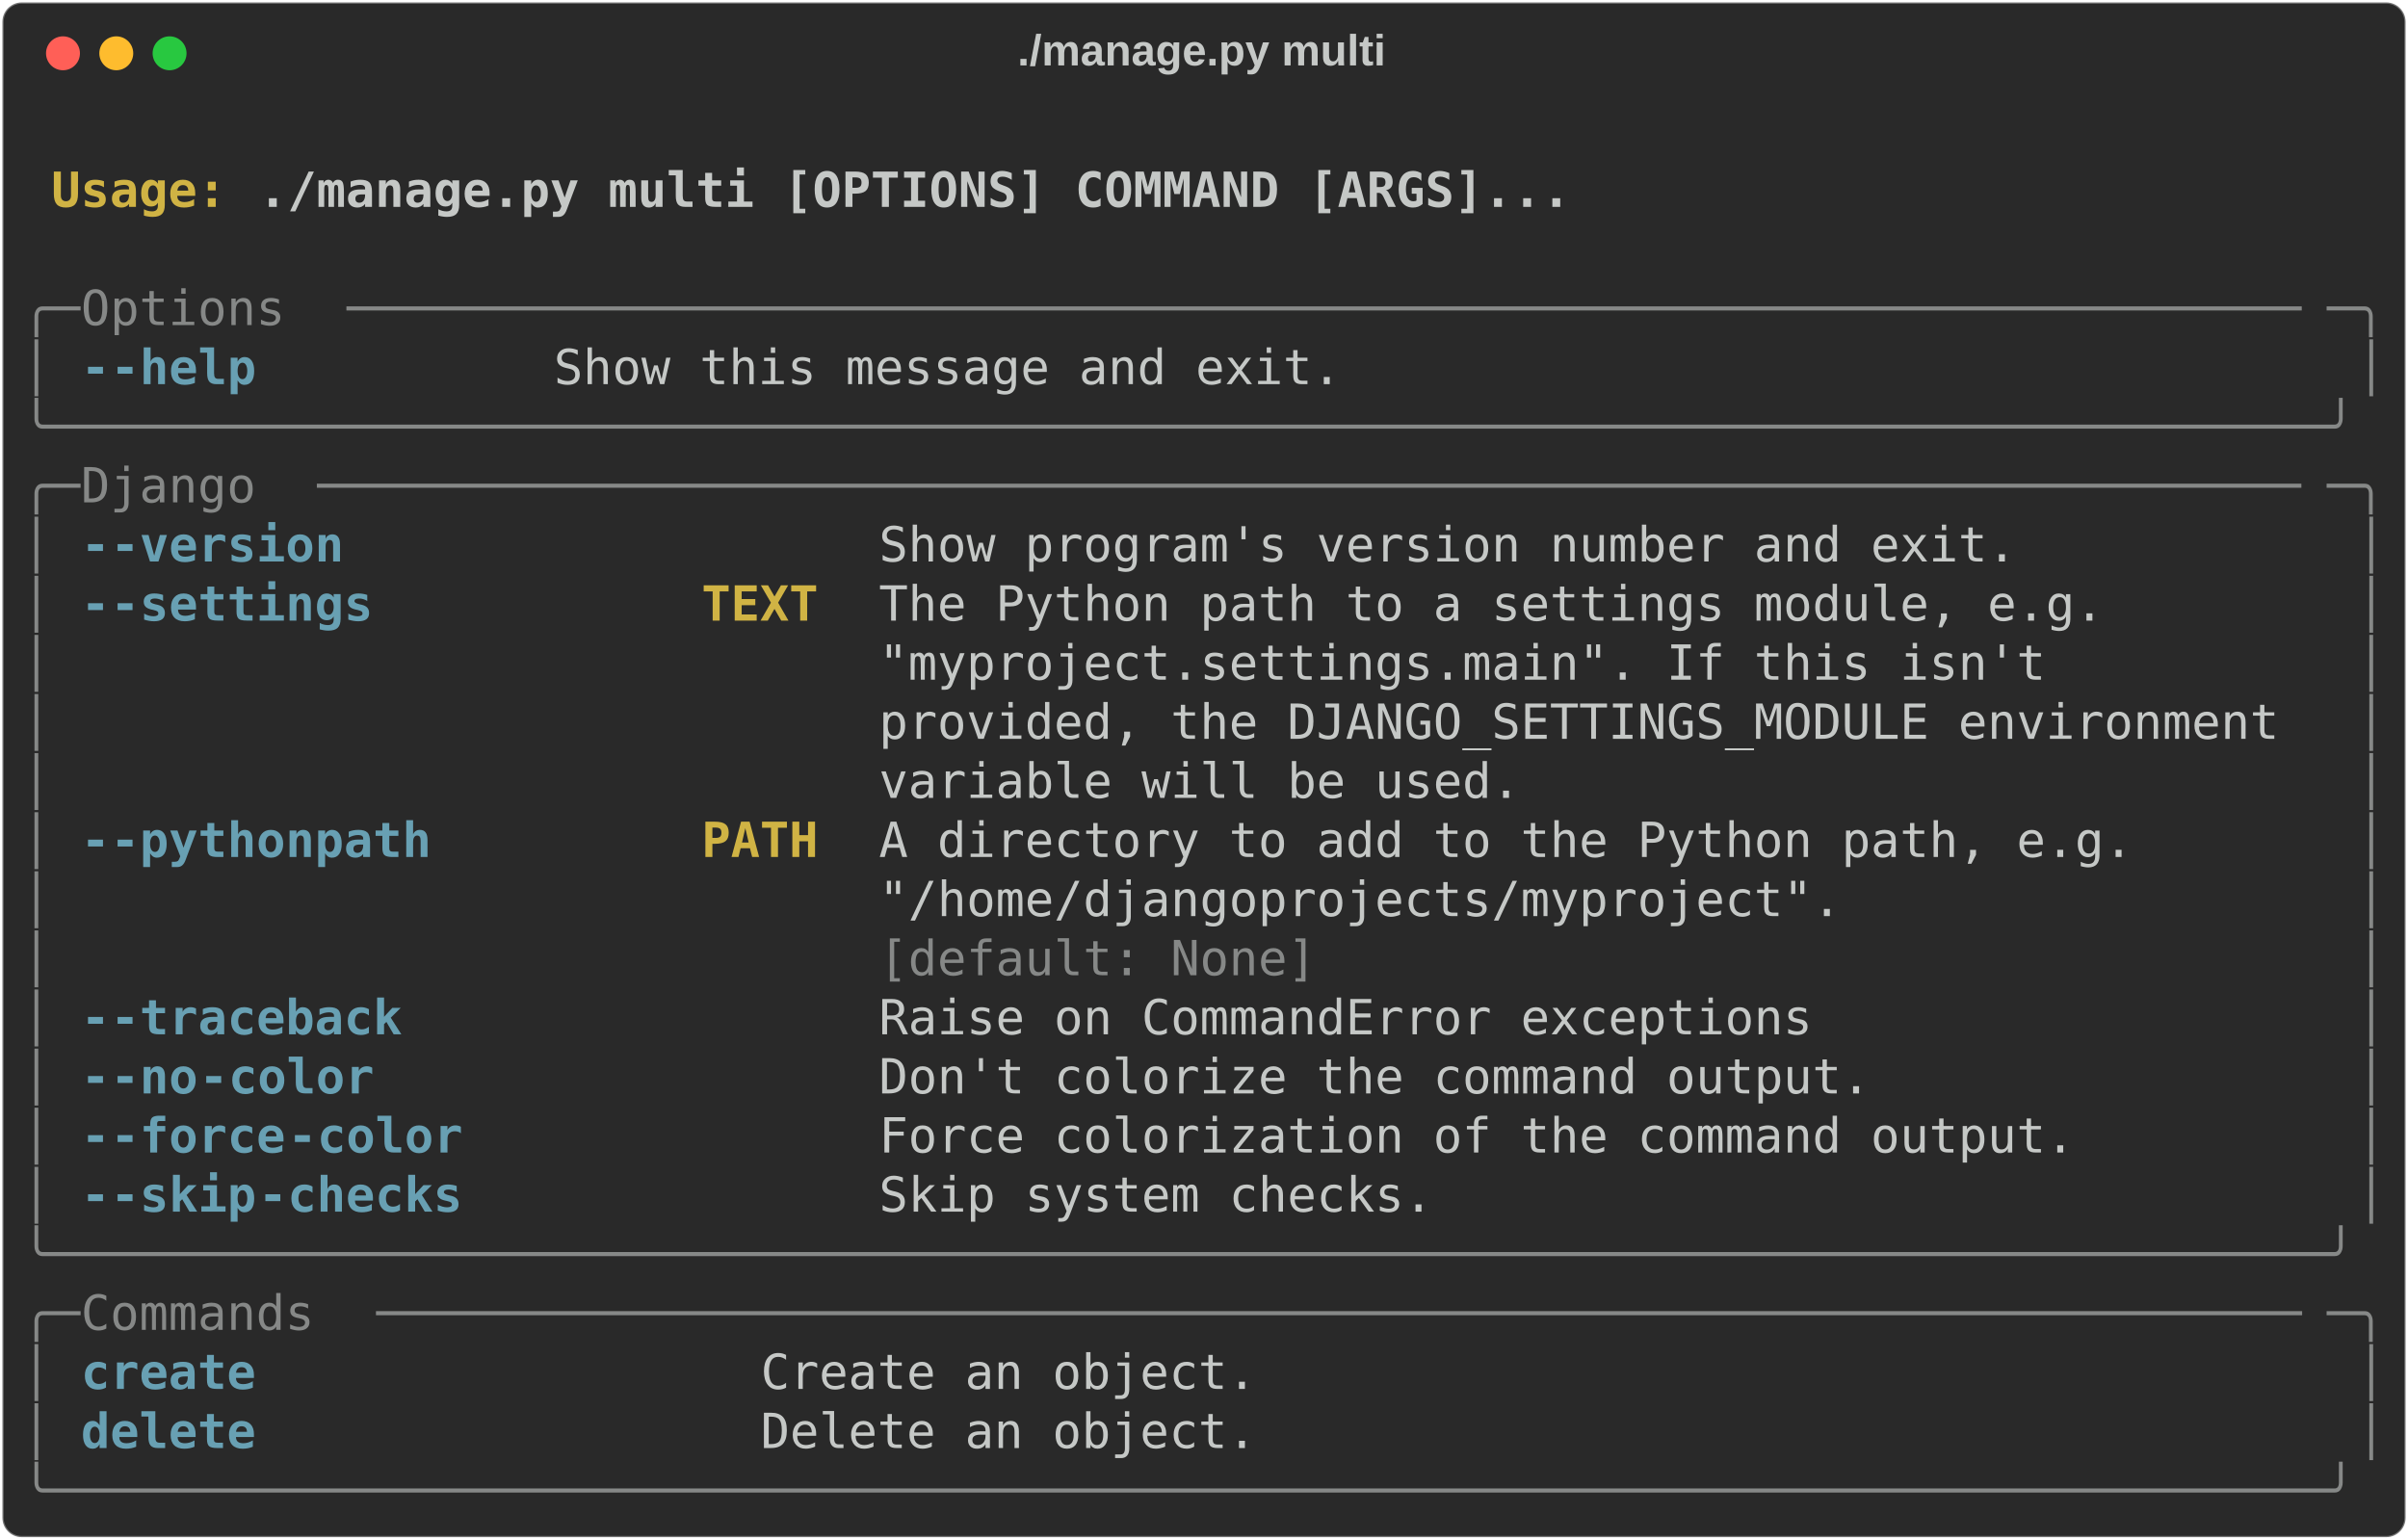
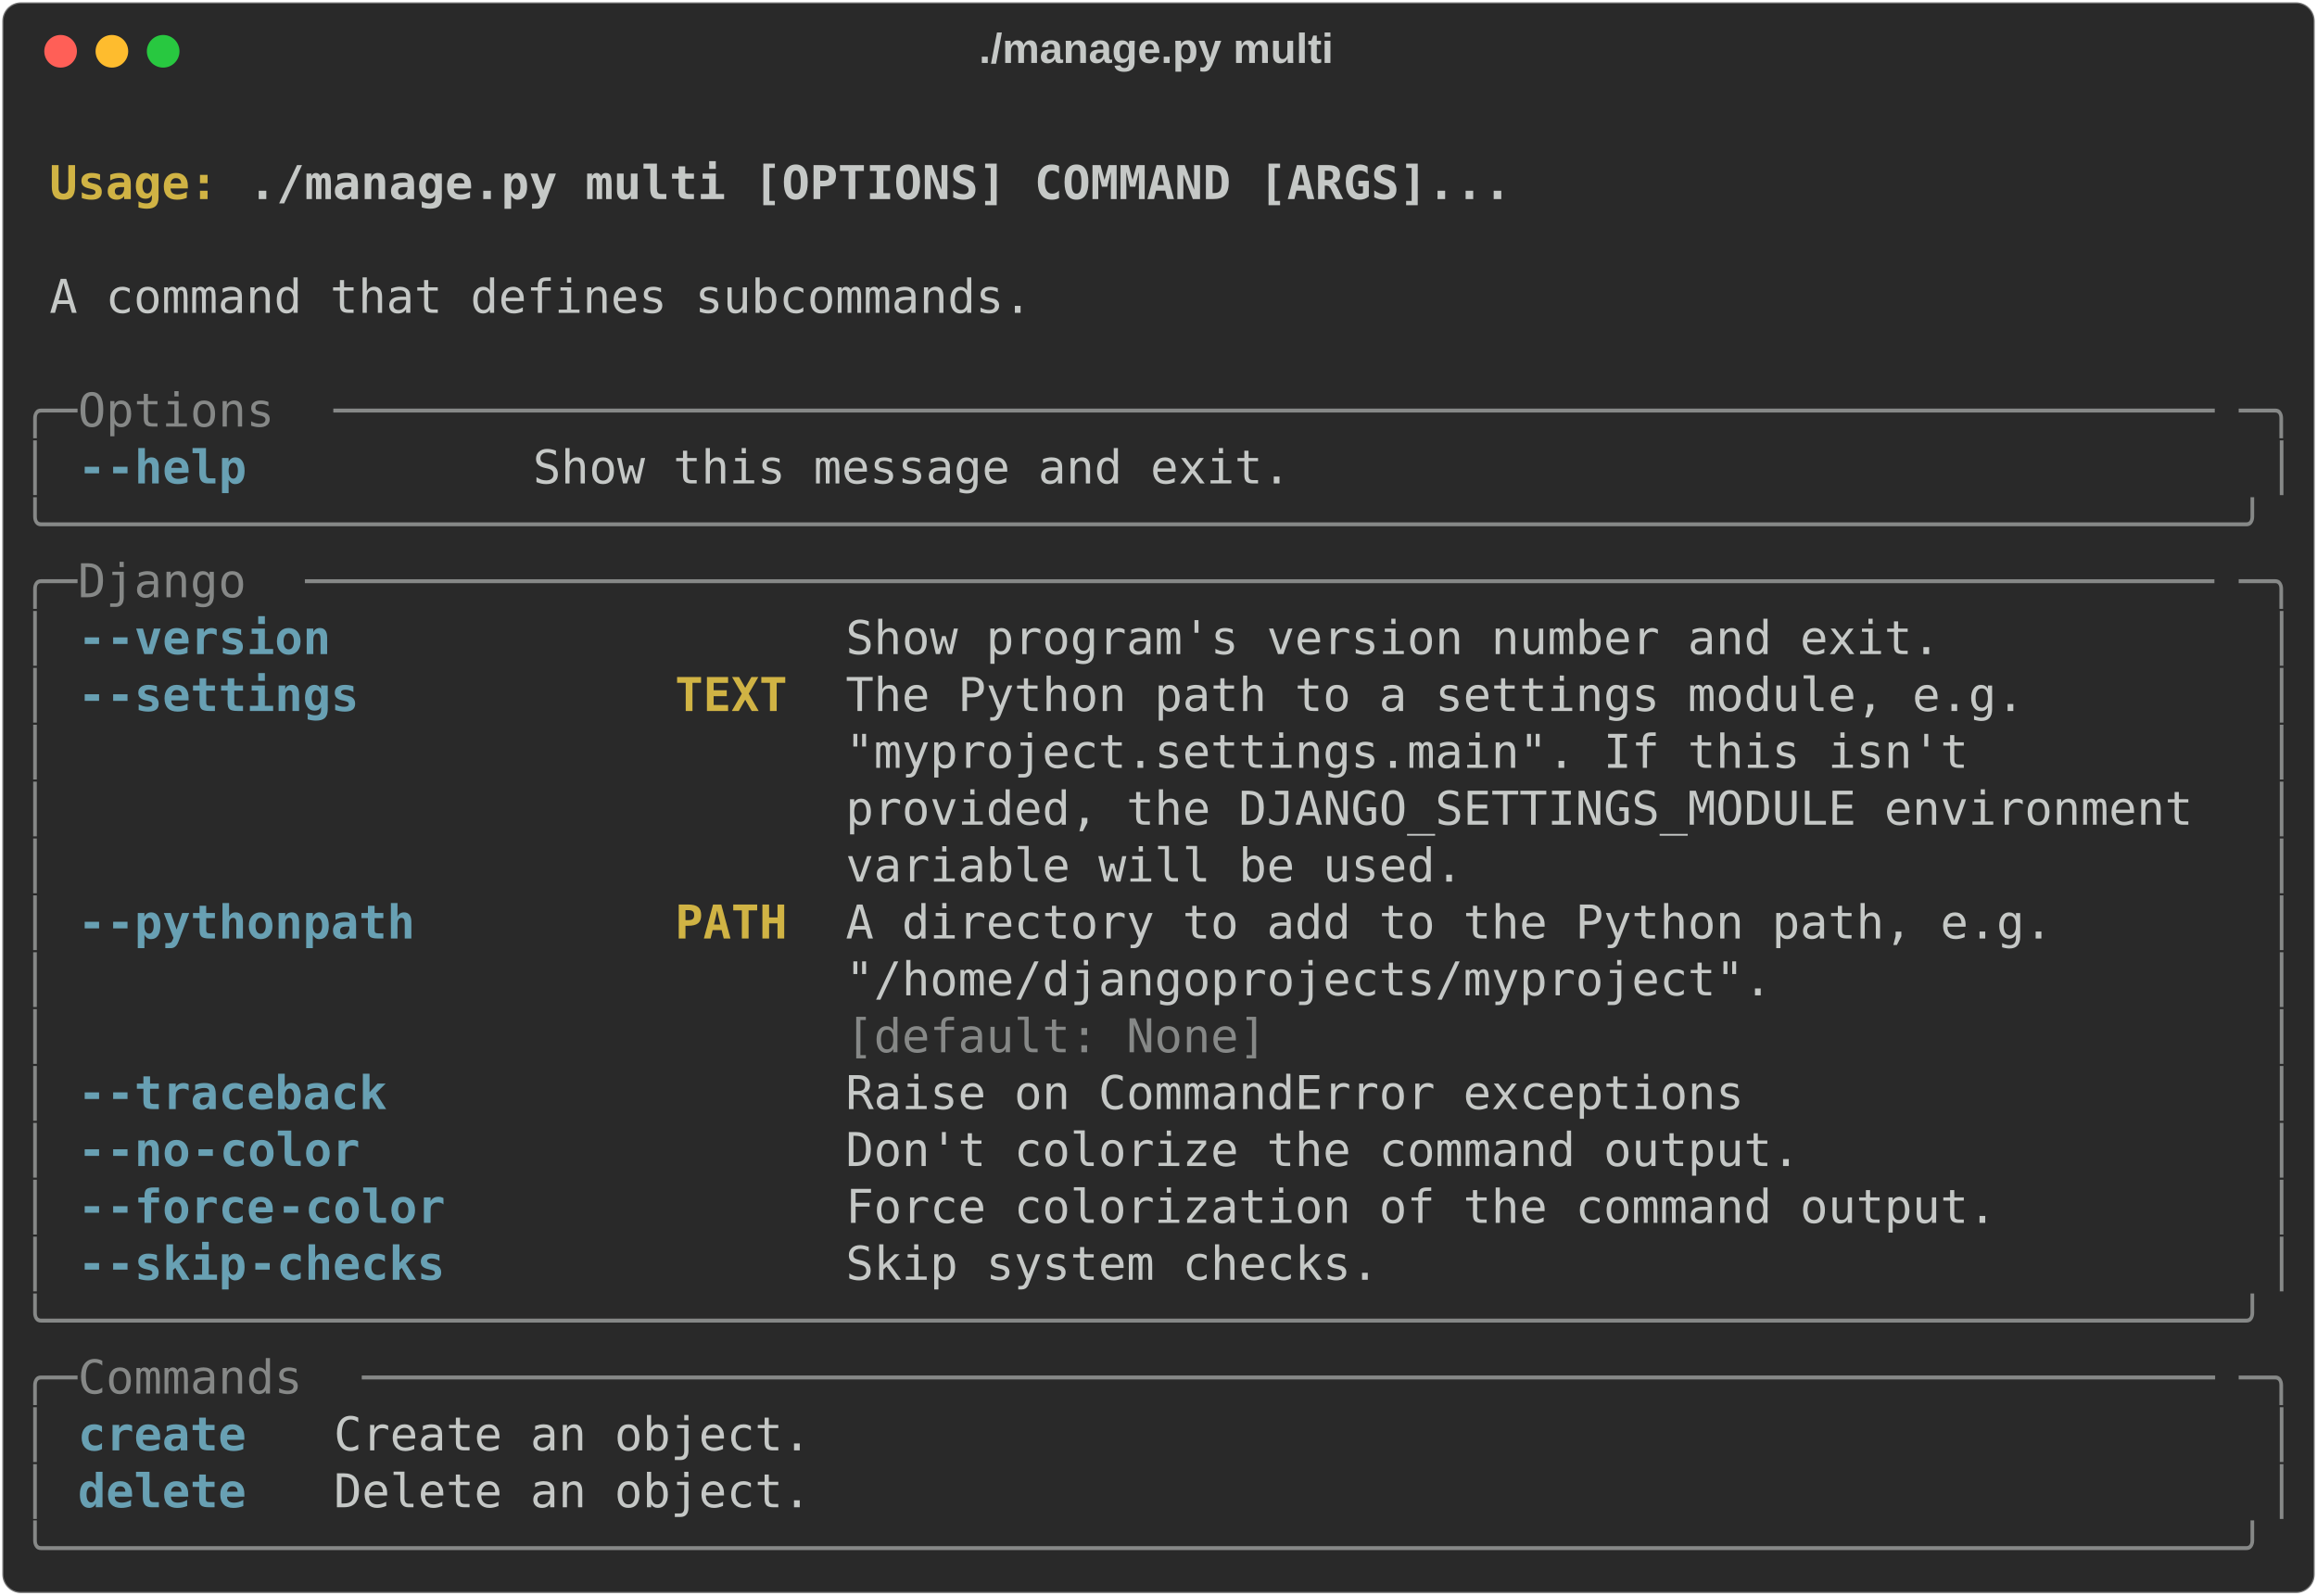
- <svg xmlns="http://www.w3.org/2000/svg" class="rich-terminal" viewBox="0 0 994 635.6">
+ <svg xmlns="http://www.w3.org/2000/svg" class="rich-terminal" viewBox="0 0 994 684.4">
  <style>

    @font-face {
        font-family: "Fira Code";
        src: local("FiraCode-Regular"),
                url("https://cdnjs.cloudflare.com/ajax/libs/firacode/6.2.0/woff2/FiraCode-Regular.woff2") format("woff2"),
                url("https://cdnjs.cloudflare.com/ajax/libs/firacode/6.2.0/woff/FiraCode-Regular.woff") format("woff");
        font-style: normal;
        font-weight: 400;
    }
    @font-face {
        font-family: "Fira Code";
        src: local("FiraCode-Bold"),
                url("https://cdnjs.cloudflare.com/ajax/libs/firacode/6.2.0/woff2/FiraCode-Bold.woff2") format("woff2"),
                url("https://cdnjs.cloudflare.com/ajax/libs/firacode/6.2.0/woff/FiraCode-Bold.woff") format("woff");
        font-style: bold;
        font-weight: 700;
    }

-     .terminal-827639197-matrix {
+     .terminal-323946159-matrix {
        font-family: Fira Code, monospace;
        font-size: 20px;
        line-height: 24.4px;
        font-variant-east-asian: full-width;
    }

-     .terminal-827639197-title {
+     .terminal-323946159-title {
        font-size: 18px;
        font-weight: bold;
        font-family: arial;
    }

-     .terminal-827639197-r1 { fill: #c5c8c6;font-weight: bold }
- .terminal-827639197-r2 { fill: #c5c8c6 }
- .terminal-827639197-r3 { fill: #d0b344;font-weight: bold }
- .terminal-827639197-r4 { fill: #868887 }
- .terminal-827639197-r5 { fill: #68a0b3;font-weight: bold }
+     .terminal-323946159-r1 { fill: #c5c8c6;font-weight: bold }
+ .terminal-323946159-r2 { fill: #c5c8c6 }
+ .terminal-323946159-r3 { fill: #d0b344;font-weight: bold }
+ .terminal-323946159-r4 { fill: #868887 }
+ .terminal-323946159-r5 { fill: #68a0b3;font-weight: bold }
    </style>
  <defs>
-     <clipPath id="terminal-827639197-clip-terminal">
-       <rect x="0" y="0" width="975.0" height="584.6" />
-     </clipPath>
-     <clipPath id="terminal-827639197-line-0">
+     <clipPath id="terminal-323946159-clip-terminal">
+       <rect x="0" y="0" width="975.0" height="633.4" />
+     </clipPath>
+     <clipPath id="terminal-323946159-line-0">
      <rect x="0" y="1.5" width="976" height="24.65" />
    </clipPath>
-     <clipPath id="terminal-827639197-line-1">
+     <clipPath id="terminal-323946159-line-1">
      <rect x="0" y="25.9" width="976" height="24.65" />
    </clipPath>
-     <clipPath id="terminal-827639197-line-2">
+     <clipPath id="terminal-323946159-line-2">
      <rect x="0" y="50.3" width="976" height="24.65" />
    </clipPath>
-     <clipPath id="terminal-827639197-line-3">
+     <clipPath id="terminal-323946159-line-3">
      <rect x="0" y="74.7" width="976" height="24.65" />
    </clipPath>
-     <clipPath id="terminal-827639197-line-4">
+     <clipPath id="terminal-323946159-line-4">
      <rect x="0" y="99.1" width="976" height="24.65" />
    </clipPath>
-     <clipPath id="terminal-827639197-line-5">
+     <clipPath id="terminal-323946159-line-5">
      <rect x="0" y="123.5" width="976" height="24.65" />
    </clipPath>
-     <clipPath id="terminal-827639197-line-6">
+     <clipPath id="terminal-323946159-line-6">
      <rect x="0" y="147.9" width="976" height="24.65" />
    </clipPath>
-     <clipPath id="terminal-827639197-line-7">
+     <clipPath id="terminal-323946159-line-7">
      <rect x="0" y="172.3" width="976" height="24.65" />
    </clipPath>
-     <clipPath id="terminal-827639197-line-8">
+     <clipPath id="terminal-323946159-line-8">
      <rect x="0" y="196.7" width="976" height="24.65" />
    </clipPath>
-     <clipPath id="terminal-827639197-line-9">
+     <clipPath id="terminal-323946159-line-9">
      <rect x="0" y="221.1" width="976" height="24.65" />
    </clipPath>
-     <clipPath id="terminal-827639197-line-10">
+     <clipPath id="terminal-323946159-line-10">
      <rect x="0" y="245.5" width="976" height="24.65" />
    </clipPath>
-     <clipPath id="terminal-827639197-line-11">
+     <clipPath id="terminal-323946159-line-11">
      <rect x="0" y="269.9" width="976" height="24.65" />
    </clipPath>
-     <clipPath id="terminal-827639197-line-12">
+     <clipPath id="terminal-323946159-line-12">
      <rect x="0" y="294.3" width="976" height="24.65" />
    </clipPath>
-     <clipPath id="terminal-827639197-line-13">
+     <clipPath id="terminal-323946159-line-13">
      <rect x="0" y="318.7" width="976" height="24.65" />
    </clipPath>
-     <clipPath id="terminal-827639197-line-14">
+     <clipPath id="terminal-323946159-line-14">
      <rect x="0" y="343.1" width="976" height="24.65" />
    </clipPath>
-     <clipPath id="terminal-827639197-line-15">
+     <clipPath id="terminal-323946159-line-15">
      <rect x="0" y="367.5" width="976" height="24.65" />
    </clipPath>
-     <clipPath id="terminal-827639197-line-16">
+     <clipPath id="terminal-323946159-line-16">
      <rect x="0" y="391.9" width="976" height="24.65" />
    </clipPath>
-     <clipPath id="terminal-827639197-line-17">
+     <clipPath id="terminal-323946159-line-17">
      <rect x="0" y="416.3" width="976" height="24.65" />
    </clipPath>
-     <clipPath id="terminal-827639197-line-18">
+     <clipPath id="terminal-323946159-line-18">
      <rect x="0" y="440.7" width="976" height="24.65" />
    </clipPath>
-     <clipPath id="terminal-827639197-line-19">
+     <clipPath id="terminal-323946159-line-19">
      <rect x="0" y="465.1" width="976" height="24.65" />
    </clipPath>
-     <clipPath id="terminal-827639197-line-20">
+     <clipPath id="terminal-323946159-line-20">
      <rect x="0" y="489.5" width="976" height="24.65" />
    </clipPath>
-     <clipPath id="terminal-827639197-line-21">
+     <clipPath id="terminal-323946159-line-21">
      <rect x="0" y="513.9" width="976" height="24.65" />
    </clipPath>
-     <clipPath id="terminal-827639197-line-22">
+     <clipPath id="terminal-323946159-line-22">
      <rect x="0" y="538.3" width="976" height="24.65" />
    </clipPath>
+     <clipPath id="terminal-323946159-line-23">
+       <rect x="0" y="562.7" width="976" height="24.65" />
+     </clipPath>
+     <clipPath id="terminal-323946159-line-24">
+       <rect x="0" y="587.1" width="976" height="24.65" />
+     </clipPath>
  </defs>
-   <rect fill="#292929" stroke="rgba(255,255,255,0.35)" stroke-width="1" x="1" y="1" width="992" height="633.6" rx="8" />
-   <text class="terminal-827639197-title" fill="#c5c8c6" text-anchor="middle" x="496" y="27">./manage.py multi</text>
+   <rect fill="#292929" stroke="rgba(255,255,255,0.35)" stroke-width="1" x="1" y="1" width="992" height="682.4" rx="8" />
+   <text class="terminal-323946159-title" fill="#c5c8c6" text-anchor="middle" x="496" y="27">./manage.py multi</text>
  <g transform="translate(26,22)">
    <circle cx="0" cy="0" r="7" fill="#ff5f57" />
    <circle cx="22" cy="0" r="7" fill="#febc2e" />
    <circle cx="44" cy="0" r="7" fill="#28c840" />
  </g>
-   <g transform="translate(9, 41)" clip-path="url(#terminal-827639197-clip-terminal)">
-     <g class="terminal-827639197-matrix">
-       <text class="terminal-827639197-r2" x="976" y="20" textLength="12.2" clip-path="url(#terminal-827639197-line-0)">
- </text>
-       <text class="terminal-827639197-r3" x="12.2" y="44.4" textLength="85.4" clip-path="url(#terminal-827639197-line-1)">Usage: </text>
-       <text class="terminal-827639197-r1" x="97.6" y="44.4" textLength="549" clip-path="url(#terminal-827639197-line-1)">./manage.py multi [OPTIONS] COMMAND [ARGS]...</text>
-       <text class="terminal-827639197-r2" x="976" y="44.4" textLength="12.2" clip-path="url(#terminal-827639197-line-1)">
- </text>
-       <text class="terminal-827639197-r2" x="976" y="68.8" textLength="12.2" clip-path="url(#terminal-827639197-line-2)">
- </text>
-       <text class="terminal-827639197-r4" x="0" y="93.2" textLength="24.4" clip-path="url(#terminal-827639197-line-3)">╭─</text>
-       <text class="terminal-827639197-r4" x="24.4" y="93.2" textLength="109.8" clip-path="url(#terminal-827639197-line-3)"> Options </text>
-       <text class="terminal-827639197-r4" x="134.2" y="93.2" textLength="817.4" clip-path="url(#terminal-827639197-line-3)">───────────────────────────────────────────────────────────────────</text>
-       <text class="terminal-827639197-r4" x="951.6" y="93.2" textLength="24.4" clip-path="url(#terminal-827639197-line-3)">─╮</text>
-       <text class="terminal-827639197-r2" x="976" y="93.2" textLength="12.2" clip-path="url(#terminal-827639197-line-3)">
- </text>
-       <text class="terminal-827639197-r4" x="0" y="117.6" textLength="12.2" clip-path="url(#terminal-827639197-line-4)">│</text>
-       <text class="terminal-827639197-r5" x="24.4" y="117.6" textLength="12.2" clip-path="url(#terminal-827639197-line-4)">-</text>
-       <text class="terminal-827639197-r5" x="36.6" y="117.6" textLength="61" clip-path="url(#terminal-827639197-line-4)">-help</text>
-       <text class="terminal-827639197-r2" x="219.6" y="117.6" textLength="329.4" clip-path="url(#terminal-827639197-line-4)">Show this message and exit.</text>
-       <text class="terminal-827639197-r4" x="963.8" y="117.6" textLength="12.2" clip-path="url(#terminal-827639197-line-4)">│</text>
-       <text class="terminal-827639197-r2" x="976" y="117.6" textLength="12.2" clip-path="url(#terminal-827639197-line-4)">
- </text>
-       <text class="terminal-827639197-r4" x="0" y="142" textLength="976" clip-path="url(#terminal-827639197-line-5)">╰──────────────────────────────────────────────────────────────────────────────╯</text>
-       <text class="terminal-827639197-r2" x="976" y="142" textLength="12.2" clip-path="url(#terminal-827639197-line-5)">
- </text>
-       <text class="terminal-827639197-r4" x="0" y="166.4" textLength="24.4" clip-path="url(#terminal-827639197-line-6)">╭─</text>
-       <text class="terminal-827639197-r4" x="24.4" y="166.4" textLength="97.6" clip-path="url(#terminal-827639197-line-6)"> Django </text>
-       <text class="terminal-827639197-r4" x="122" y="166.4" textLength="829.6" clip-path="url(#terminal-827639197-line-6)">────────────────────────────────────────────────────────────────────</text>
-       <text class="terminal-827639197-r4" x="951.6" y="166.4" textLength="24.4" clip-path="url(#terminal-827639197-line-6)">─╮</text>
-       <text class="terminal-827639197-r2" x="976" y="166.4" textLength="12.2" clip-path="url(#terminal-827639197-line-6)">
- </text>
-       <text class="terminal-827639197-r4" x="0" y="190.8" textLength="12.2" clip-path="url(#terminal-827639197-line-7)">│</text>
-       <text class="terminal-827639197-r5" x="24.4" y="190.8" textLength="12.2" clip-path="url(#terminal-827639197-line-7)">-</text>
-       <text class="terminal-827639197-r5" x="36.6" y="190.8" textLength="97.6" clip-path="url(#terminal-827639197-line-7)">-version</text>
-       <text class="terminal-827639197-r2" x="353.8" y="190.8" textLength="475.8" clip-path="url(#terminal-827639197-line-7)">Show program's version number and exit.</text>
-       <text class="terminal-827639197-r4" x="963.8" y="190.8" textLength="12.2" clip-path="url(#terminal-827639197-line-7)">│</text>
-       <text class="terminal-827639197-r2" x="976" y="190.8" textLength="12.2" clip-path="url(#terminal-827639197-line-7)">
- </text>
-       <text class="terminal-827639197-r4" x="0" y="215.2" textLength="12.2" clip-path="url(#terminal-827639197-line-8)">│</text>
-       <text class="terminal-827639197-r5" x="24.4" y="215.2" textLength="12.2" clip-path="url(#terminal-827639197-line-8)">-</text>
-       <text class="terminal-827639197-r5" x="36.6" y="215.2" textLength="109.8" clip-path="url(#terminal-827639197-line-8)">-settings</text>
-       <text class="terminal-827639197-r3" x="280.6" y="215.2" textLength="48.8" clip-path="url(#terminal-827639197-line-8)">TEXT</text>
-       <text class="terminal-827639197-r2" x="353.8" y="215.2" textLength="597.8" clip-path="url(#terminal-827639197-line-8)">The Python path to a settings module, e.g.       </text>
-       <text class="terminal-827639197-r4" x="963.8" y="215.2" textLength="12.2" clip-path="url(#terminal-827639197-line-8)">│</text>
-       <text class="terminal-827639197-r2" x="976" y="215.2" textLength="12.2" clip-path="url(#terminal-827639197-line-8)">
- </text>
-       <text class="terminal-827639197-r4" x="0" y="239.6" textLength="12.2" clip-path="url(#terminal-827639197-line-9)">│</text>
-       <text class="terminal-827639197-r2" x="353.8" y="239.6" textLength="597.8" clip-path="url(#terminal-827639197-line-9)">"myproject.settings.main". If this isn't         </text>
-       <text class="terminal-827639197-r4" x="963.8" y="239.6" textLength="12.2" clip-path="url(#terminal-827639197-line-9)">│</text>
-       <text class="terminal-827639197-r2" x="976" y="239.6" textLength="12.2" clip-path="url(#terminal-827639197-line-9)">
- </text>
-       <text class="terminal-827639197-r4" x="0" y="264" textLength="12.2" clip-path="url(#terminal-827639197-line-10)">│</text>
-       <text class="terminal-827639197-r2" x="353.8" y="264" textLength="597.8" clip-path="url(#terminal-827639197-line-10)">provided, the DJANGO_SETTINGS_MODULE environment </text>
-       <text class="terminal-827639197-r4" x="963.8" y="264" textLength="12.2" clip-path="url(#terminal-827639197-line-10)">│</text>
-       <text class="terminal-827639197-r2" x="976" y="264" textLength="12.2" clip-path="url(#terminal-827639197-line-10)">
- </text>
-       <text class="terminal-827639197-r4" x="0" y="288.4" textLength="12.2" clip-path="url(#terminal-827639197-line-11)">│</text>
-       <text class="terminal-827639197-r2" x="353.8" y="288.4" textLength="597.8" clip-path="url(#terminal-827639197-line-11)">variable will be used.                           </text>
-       <text class="terminal-827639197-r4" x="963.8" y="288.4" textLength="12.2" clip-path="url(#terminal-827639197-line-11)">│</text>
-       <text class="terminal-827639197-r2" x="976" y="288.4" textLength="12.2" clip-path="url(#terminal-827639197-line-11)">
- </text>
-       <text class="terminal-827639197-r4" x="0" y="312.8" textLength="12.2" clip-path="url(#terminal-827639197-line-12)">│</text>
-       <text class="terminal-827639197-r5" x="24.4" y="312.8" textLength="12.2" clip-path="url(#terminal-827639197-line-12)">-</text>
-       <text class="terminal-827639197-r5" x="36.6" y="312.8" textLength="134.2" clip-path="url(#terminal-827639197-line-12)">-pythonpath</text>
-       <text class="terminal-827639197-r3" x="280.6" y="312.8" textLength="48.8" clip-path="url(#terminal-827639197-line-12)">PATH</text>
-       <text class="terminal-827639197-r2" x="353.8" y="312.8" textLength="597.8" clip-path="url(#terminal-827639197-line-12)">A directory to add to the Python path, e.g.      </text>
-       <text class="terminal-827639197-r4" x="963.8" y="312.8" textLength="12.2" clip-path="url(#terminal-827639197-line-12)">│</text>
-       <text class="terminal-827639197-r2" x="976" y="312.8" textLength="12.2" clip-path="url(#terminal-827639197-line-12)">
- </text>
-       <text class="terminal-827639197-r4" x="0" y="337.2" textLength="12.2" clip-path="url(#terminal-827639197-line-13)">│</text>
-       <text class="terminal-827639197-r2" x="353.8" y="337.2" textLength="597.8" clip-path="url(#terminal-827639197-line-13)">"/home/djangoprojects/myproject".                </text>
-       <text class="terminal-827639197-r4" x="963.8" y="337.2" textLength="12.2" clip-path="url(#terminal-827639197-line-13)">│</text>
-       <text class="terminal-827639197-r2" x="976" y="337.2" textLength="12.2" clip-path="url(#terminal-827639197-line-13)">
- </text>
-       <text class="terminal-827639197-r4" x="0" y="361.6" textLength="12.2" clip-path="url(#terminal-827639197-line-14)">│</text>
-       <text class="terminal-827639197-r4" x="353.8" y="361.6" textLength="597.8" clip-path="url(#terminal-827639197-line-14)">[default: None]                                  </text>
-       <text class="terminal-827639197-r4" x="963.8" y="361.6" textLength="12.2" clip-path="url(#terminal-827639197-line-14)">│</text>
-       <text class="terminal-827639197-r2" x="976" y="361.6" textLength="12.2" clip-path="url(#terminal-827639197-line-14)">
- </text>
-       <text class="terminal-827639197-r4" x="0" y="386" textLength="12.2" clip-path="url(#terminal-827639197-line-15)">│</text>
-       <text class="terminal-827639197-r5" x="24.4" y="386" textLength="12.2" clip-path="url(#terminal-827639197-line-15)">-</text>
-       <text class="terminal-827639197-r5" x="36.6" y="386" textLength="122" clip-path="url(#terminal-827639197-line-15)">-traceback</text>
-       <text class="terminal-827639197-r2" x="353.8" y="386" textLength="390.4" clip-path="url(#terminal-827639197-line-15)">Raise on CommandError exceptions</text>
-       <text class="terminal-827639197-r4" x="963.8" y="386" textLength="12.2" clip-path="url(#terminal-827639197-line-15)">│</text>
-       <text class="terminal-827639197-r2" x="976" y="386" textLength="12.2" clip-path="url(#terminal-827639197-line-15)">
- </text>
-       <text class="terminal-827639197-r4" x="0" y="410.4" textLength="12.2" clip-path="url(#terminal-827639197-line-16)">│</text>
-       <text class="terminal-827639197-r5" x="24.4" y="410.4" textLength="12.2" clip-path="url(#terminal-827639197-line-16)">-</text>
-       <text class="terminal-827639197-r5" x="36.6" y="410.4" textLength="36.6" clip-path="url(#terminal-827639197-line-16)">-no</text>
-       <text class="terminal-827639197-r5" x="73.2" y="410.4" textLength="73.2" clip-path="url(#terminal-827639197-line-16)">-color</text>
-       <text class="terminal-827639197-r2" x="353.8" y="410.4" textLength="414.8" clip-path="url(#terminal-827639197-line-16)">Don't colorize the command output.</text>
-       <text class="terminal-827639197-r4" x="963.8" y="410.4" textLength="12.2" clip-path="url(#terminal-827639197-line-16)">│</text>
-       <text class="terminal-827639197-r2" x="976" y="410.4" textLength="12.2" clip-path="url(#terminal-827639197-line-16)">
- </text>
-       <text class="terminal-827639197-r4" x="0" y="434.8" textLength="12.2" clip-path="url(#terminal-827639197-line-17)">│</text>
-       <text class="terminal-827639197-r5" x="24.4" y="434.8" textLength="12.2" clip-path="url(#terminal-827639197-line-17)">-</text>
-       <text class="terminal-827639197-r5" x="36.6" y="434.8" textLength="73.2" clip-path="url(#terminal-827639197-line-17)">-force</text>
-       <text class="terminal-827639197-r5" x="109.8" y="434.8" textLength="73.2" clip-path="url(#terminal-827639197-line-17)">-color</text>
-       <text class="terminal-827639197-r2" x="353.8" y="434.8" textLength="500.2" clip-path="url(#terminal-827639197-line-17)">Force colorization of the command output.</text>
-       <text class="terminal-827639197-r4" x="963.8" y="434.8" textLength="12.2" clip-path="url(#terminal-827639197-line-17)">│</text>
-       <text class="terminal-827639197-r2" x="976" y="434.8" textLength="12.2" clip-path="url(#terminal-827639197-line-17)">
- </text>
-       <text class="terminal-827639197-r4" x="0" y="459.2" textLength="12.2" clip-path="url(#terminal-827639197-line-18)">│</text>
-       <text class="terminal-827639197-r5" x="24.4" y="459.2" textLength="12.2" clip-path="url(#terminal-827639197-line-18)">-</text>
-       <text class="terminal-827639197-r5" x="36.6" y="459.2" textLength="61" clip-path="url(#terminal-827639197-line-18)">-skip</text>
-       <text class="terminal-827639197-r5" x="97.6" y="459.2" textLength="85.4" clip-path="url(#terminal-827639197-line-18)">-checks</text>
-       <text class="terminal-827639197-r2" x="353.8" y="459.2" textLength="231.8" clip-path="url(#terminal-827639197-line-18)">Skip system checks.</text>
-       <text class="terminal-827639197-r4" x="963.8" y="459.2" textLength="12.2" clip-path="url(#terminal-827639197-line-18)">│</text>
-       <text class="terminal-827639197-r2" x="976" y="459.2" textLength="12.2" clip-path="url(#terminal-827639197-line-18)">
- </text>
-       <text class="terminal-827639197-r4" x="0" y="483.6" textLength="976" clip-path="url(#terminal-827639197-line-19)">╰──────────────────────────────────────────────────────────────────────────────╯</text>
-       <text class="terminal-827639197-r2" x="976" y="483.6" textLength="12.2" clip-path="url(#terminal-827639197-line-19)">
- </text>
-       <text class="terminal-827639197-r4" x="0" y="508" textLength="24.4" clip-path="url(#terminal-827639197-line-20)">╭─</text>
-       <text class="terminal-827639197-r4" x="24.4" y="508" textLength="122" clip-path="url(#terminal-827639197-line-20)"> Commands </text>
-       <text class="terminal-827639197-r4" x="146.4" y="508" textLength="805.2" clip-path="url(#terminal-827639197-line-20)">──────────────────────────────────────────────────────────────────</text>
-       <text class="terminal-827639197-r4" x="951.6" y="508" textLength="24.4" clip-path="url(#terminal-827639197-line-20)">─╮</text>
-       <text class="terminal-827639197-r2" x="976" y="508" textLength="12.2" clip-path="url(#terminal-827639197-line-20)">
- </text>
-       <text class="terminal-827639197-r4" x="0" y="532.4" textLength="12.2" clip-path="url(#terminal-827639197-line-21)">│</text>
-       <text class="terminal-827639197-r5" x="24.4" y="532.4" textLength="256.2" clip-path="url(#terminal-827639197-line-21)">create               </text>
-       <text class="terminal-827639197-r2" x="305" y="532.4" textLength="646.6" clip-path="url(#terminal-827639197-line-21)">Create an object.                                    </text>
-       <text class="terminal-827639197-r4" x="963.8" y="532.4" textLength="12.2" clip-path="url(#terminal-827639197-line-21)">│</text>
-       <text class="terminal-827639197-r2" x="976" y="532.4" textLength="12.2" clip-path="url(#terminal-827639197-line-21)">
- </text>
-       <text class="terminal-827639197-r4" x="0" y="556.8" textLength="12.2" clip-path="url(#terminal-827639197-line-22)">│</text>
-       <text class="terminal-827639197-r5" x="24.4" y="556.8" textLength="256.2" clip-path="url(#terminal-827639197-line-22)">delete               </text>
-       <text class="terminal-827639197-r2" x="305" y="556.8" textLength="646.6" clip-path="url(#terminal-827639197-line-22)">Delete an object.                                    </text>
-       <text class="terminal-827639197-r4" x="963.8" y="556.8" textLength="12.2" clip-path="url(#terminal-827639197-line-22)">│</text>
-       <text class="terminal-827639197-r2" x="976" y="556.8" textLength="12.2" clip-path="url(#terminal-827639197-line-22)">
- </text>
-       <text class="terminal-827639197-r4" x="0" y="581.2" textLength="976" clip-path="url(#terminal-827639197-line-23)">╰──────────────────────────────────────────────────────────────────────────────╯</text>
-       <text class="terminal-827639197-r2" x="976" y="581.2" textLength="12.2" clip-path="url(#terminal-827639197-line-23)">
+   <g transform="translate(9, 41)" clip-path="url(#terminal-323946159-clip-terminal)">
+     <g class="terminal-323946159-matrix">
+       <text class="terminal-323946159-r2" x="976" y="20" textLength="12.2" clip-path="url(#terminal-323946159-line-0)">
+ </text>
+       <text class="terminal-323946159-r3" x="12.2" y="44.4" textLength="85.4" clip-path="url(#terminal-323946159-line-1)">Usage: </text>
+       <text class="terminal-323946159-r1" x="97.6" y="44.4" textLength="549" clip-path="url(#terminal-323946159-line-1)">./manage.py multi [OPTIONS] COMMAND [ARGS]...</text>
+       <text class="terminal-323946159-r2" x="976" y="44.4" textLength="12.2" clip-path="url(#terminal-323946159-line-1)">
+ </text>
+       <text class="terminal-323946159-r2" x="976" y="68.8" textLength="12.2" clip-path="url(#terminal-323946159-line-2)">
+ </text>
+       <text class="terminal-323946159-r2" x="12.2" y="93.2" textLength="427" clip-path="url(#terminal-323946159-line-3)">A command that defines subcommands.</text>
+       <text class="terminal-323946159-r2" x="976" y="93.2" textLength="12.2" clip-path="url(#terminal-323946159-line-3)">
+ </text>
+       <text class="terminal-323946159-r2" x="976" y="117.6" textLength="12.2" clip-path="url(#terminal-323946159-line-4)">
+ </text>
+       <text class="terminal-323946159-r4" x="0" y="142" textLength="24.4" clip-path="url(#terminal-323946159-line-5)">╭─</text>
+       <text class="terminal-323946159-r4" x="24.4" y="142" textLength="109.8" clip-path="url(#terminal-323946159-line-5)"> Options </text>
+       <text class="terminal-323946159-r4" x="134.2" y="142" textLength="817.4" clip-path="url(#terminal-323946159-line-5)">───────────────────────────────────────────────────────────────────</text>
+       <text class="terminal-323946159-r4" x="951.6" y="142" textLength="24.4" clip-path="url(#terminal-323946159-line-5)">─╮</text>
+       <text class="terminal-323946159-r2" x="976" y="142" textLength="12.2" clip-path="url(#terminal-323946159-line-5)">
+ </text>
+       <text class="terminal-323946159-r4" x="0" y="166.4" textLength="12.2" clip-path="url(#terminal-323946159-line-6)">│</text>
+       <text class="terminal-323946159-r5" x="24.4" y="166.4" textLength="12.2" clip-path="url(#terminal-323946159-line-6)">-</text>
+       <text class="terminal-323946159-r5" x="36.6" y="166.4" textLength="61" clip-path="url(#terminal-323946159-line-6)">-help</text>
+       <text class="terminal-323946159-r2" x="219.6" y="166.4" textLength="329.4" clip-path="url(#terminal-323946159-line-6)">Show this message and exit.</text>
+       <text class="terminal-323946159-r4" x="963.8" y="166.4" textLength="12.2" clip-path="url(#terminal-323946159-line-6)">│</text>
+       <text class="terminal-323946159-r2" x="976" y="166.4" textLength="12.2" clip-path="url(#terminal-323946159-line-6)">
+ </text>
+       <text class="terminal-323946159-r4" x="0" y="190.8" textLength="976" clip-path="url(#terminal-323946159-line-7)">╰──────────────────────────────────────────────────────────────────────────────╯</text>
+       <text class="terminal-323946159-r2" x="976" y="190.8" textLength="12.2" clip-path="url(#terminal-323946159-line-7)">
+ </text>
+       <text class="terminal-323946159-r4" x="0" y="215.2" textLength="24.4" clip-path="url(#terminal-323946159-line-8)">╭─</text>
+       <text class="terminal-323946159-r4" x="24.4" y="215.2" textLength="97.6" clip-path="url(#terminal-323946159-line-8)"> Django </text>
+       <text class="terminal-323946159-r4" x="122" y="215.2" textLength="829.6" clip-path="url(#terminal-323946159-line-8)">────────────────────────────────────────────────────────────────────</text>
+       <text class="terminal-323946159-r4" x="951.6" y="215.2" textLength="24.4" clip-path="url(#terminal-323946159-line-8)">─╮</text>
+       <text class="terminal-323946159-r2" x="976" y="215.2" textLength="12.2" clip-path="url(#terminal-323946159-line-8)">
+ </text>
+       <text class="terminal-323946159-r4" x="0" y="239.6" textLength="12.2" clip-path="url(#terminal-323946159-line-9)">│</text>
+       <text class="terminal-323946159-r5" x="24.4" y="239.6" textLength="12.2" clip-path="url(#terminal-323946159-line-9)">-</text>
+       <text class="terminal-323946159-r5" x="36.6" y="239.6" textLength="97.6" clip-path="url(#terminal-323946159-line-9)">-version</text>
+       <text class="terminal-323946159-r2" x="353.8" y="239.6" textLength="475.8" clip-path="url(#terminal-323946159-line-9)">Show program's version number and exit.</text>
+       <text class="terminal-323946159-r4" x="963.8" y="239.6" textLength="12.2" clip-path="url(#terminal-323946159-line-9)">│</text>
+       <text class="terminal-323946159-r2" x="976" y="239.6" textLength="12.2" clip-path="url(#terminal-323946159-line-9)">
+ </text>
+       <text class="terminal-323946159-r4" x="0" y="264" textLength="12.2" clip-path="url(#terminal-323946159-line-10)">│</text>
+       <text class="terminal-323946159-r5" x="24.4" y="264" textLength="12.2" clip-path="url(#terminal-323946159-line-10)">-</text>
+       <text class="terminal-323946159-r5" x="36.6" y="264" textLength="109.8" clip-path="url(#terminal-323946159-line-10)">-settings</text>
+       <text class="terminal-323946159-r3" x="280.6" y="264" textLength="48.8" clip-path="url(#terminal-323946159-line-10)">TEXT</text>
+       <text class="terminal-323946159-r2" x="353.8" y="264" textLength="597.8" clip-path="url(#terminal-323946159-line-10)">The Python path to a settings module, e.g.       </text>
+       <text class="terminal-323946159-r4" x="963.8" y="264" textLength="12.2" clip-path="url(#terminal-323946159-line-10)">│</text>
+       <text class="terminal-323946159-r2" x="976" y="264" textLength="12.2" clip-path="url(#terminal-323946159-line-10)">
+ </text>
+       <text class="terminal-323946159-r4" x="0" y="288.4" textLength="12.2" clip-path="url(#terminal-323946159-line-11)">│</text>
+       <text class="terminal-323946159-r2" x="353.8" y="288.4" textLength="597.8" clip-path="url(#terminal-323946159-line-11)">"myproject.settings.main". If this isn't         </text>
+       <text class="terminal-323946159-r4" x="963.8" y="288.4" textLength="12.2" clip-path="url(#terminal-323946159-line-11)">│</text>
+       <text class="terminal-323946159-r2" x="976" y="288.4" textLength="12.2" clip-path="url(#terminal-323946159-line-11)">
+ </text>
+       <text class="terminal-323946159-r4" x="0" y="312.8" textLength="12.2" clip-path="url(#terminal-323946159-line-12)">│</text>
+       <text class="terminal-323946159-r2" x="353.8" y="312.8" textLength="597.8" clip-path="url(#terminal-323946159-line-12)">provided, the DJANGO_SETTINGS_MODULE environment </text>
+       <text class="terminal-323946159-r4" x="963.8" y="312.8" textLength="12.2" clip-path="url(#terminal-323946159-line-12)">│</text>
+       <text class="terminal-323946159-r2" x="976" y="312.8" textLength="12.2" clip-path="url(#terminal-323946159-line-12)">
+ </text>
+       <text class="terminal-323946159-r4" x="0" y="337.2" textLength="12.2" clip-path="url(#terminal-323946159-line-13)">│</text>
+       <text class="terminal-323946159-r2" x="353.8" y="337.2" textLength="597.8" clip-path="url(#terminal-323946159-line-13)">variable will be used.                           </text>
+       <text class="terminal-323946159-r4" x="963.8" y="337.2" textLength="12.2" clip-path="url(#terminal-323946159-line-13)">│</text>
+       <text class="terminal-323946159-r2" x="976" y="337.2" textLength="12.2" clip-path="url(#terminal-323946159-line-13)">
+ </text>
+       <text class="terminal-323946159-r4" x="0" y="361.6" textLength="12.2" clip-path="url(#terminal-323946159-line-14)">│</text>
+       <text class="terminal-323946159-r5" x="24.4" y="361.6" textLength="12.2" clip-path="url(#terminal-323946159-line-14)">-</text>
+       <text class="terminal-323946159-r5" x="36.6" y="361.6" textLength="134.2" clip-path="url(#terminal-323946159-line-14)">-pythonpath</text>
+       <text class="terminal-323946159-r3" x="280.6" y="361.6" textLength="48.8" clip-path="url(#terminal-323946159-line-14)">PATH</text>
+       <text class="terminal-323946159-r2" x="353.8" y="361.6" textLength="597.8" clip-path="url(#terminal-323946159-line-14)">A directory to add to the Python path, e.g.      </text>
+       <text class="terminal-323946159-r4" x="963.8" y="361.6" textLength="12.2" clip-path="url(#terminal-323946159-line-14)">│</text>
+       <text class="terminal-323946159-r2" x="976" y="361.6" textLength="12.2" clip-path="url(#terminal-323946159-line-14)">
+ </text>
+       <text class="terminal-323946159-r4" x="0" y="386" textLength="12.2" clip-path="url(#terminal-323946159-line-15)">│</text>
+       <text class="terminal-323946159-r2" x="353.8" y="386" textLength="597.8" clip-path="url(#terminal-323946159-line-15)">"/home/djangoprojects/myproject".                </text>
+       <text class="terminal-323946159-r4" x="963.8" y="386" textLength="12.2" clip-path="url(#terminal-323946159-line-15)">│</text>
+       <text class="terminal-323946159-r2" x="976" y="386" textLength="12.2" clip-path="url(#terminal-323946159-line-15)">
+ </text>
+       <text class="terminal-323946159-r4" x="0" y="410.4" textLength="12.2" clip-path="url(#terminal-323946159-line-16)">│</text>
+       <text class="terminal-323946159-r4" x="353.8" y="410.4" textLength="597.8" clip-path="url(#terminal-323946159-line-16)">[default: None]                                  </text>
+       <text class="terminal-323946159-r4" x="963.8" y="410.4" textLength="12.2" clip-path="url(#terminal-323946159-line-16)">│</text>
+       <text class="terminal-323946159-r2" x="976" y="410.4" textLength="12.2" clip-path="url(#terminal-323946159-line-16)">
+ </text>
+       <text class="terminal-323946159-r4" x="0" y="434.8" textLength="12.2" clip-path="url(#terminal-323946159-line-17)">│</text>
+       <text class="terminal-323946159-r5" x="24.4" y="434.8" textLength="12.2" clip-path="url(#terminal-323946159-line-17)">-</text>
+       <text class="terminal-323946159-r5" x="36.6" y="434.8" textLength="122" clip-path="url(#terminal-323946159-line-17)">-traceback</text>
+       <text class="terminal-323946159-r2" x="353.8" y="434.8" textLength="390.4" clip-path="url(#terminal-323946159-line-17)">Raise on CommandError exceptions</text>
+       <text class="terminal-323946159-r4" x="963.8" y="434.8" textLength="12.2" clip-path="url(#terminal-323946159-line-17)">│</text>
+       <text class="terminal-323946159-r2" x="976" y="434.8" textLength="12.2" clip-path="url(#terminal-323946159-line-17)">
+ </text>
+       <text class="terminal-323946159-r4" x="0" y="459.2" textLength="12.2" clip-path="url(#terminal-323946159-line-18)">│</text>
+       <text class="terminal-323946159-r5" x="24.4" y="459.2" textLength="12.2" clip-path="url(#terminal-323946159-line-18)">-</text>
+       <text class="terminal-323946159-r5" x="36.6" y="459.2" textLength="36.6" clip-path="url(#terminal-323946159-line-18)">-no</text>
+       <text class="terminal-323946159-r5" x="73.2" y="459.2" textLength="73.2" clip-path="url(#terminal-323946159-line-18)">-color</text>
+       <text class="terminal-323946159-r2" x="353.8" y="459.2" textLength="414.8" clip-path="url(#terminal-323946159-line-18)">Don't colorize the command output.</text>
+       <text class="terminal-323946159-r4" x="963.8" y="459.2" textLength="12.2" clip-path="url(#terminal-323946159-line-18)">│</text>
+       <text class="terminal-323946159-r2" x="976" y="459.2" textLength="12.2" clip-path="url(#terminal-323946159-line-18)">
+ </text>
+       <text class="terminal-323946159-r4" x="0" y="483.6" textLength="12.2" clip-path="url(#terminal-323946159-line-19)">│</text>
+       <text class="terminal-323946159-r5" x="24.4" y="483.6" textLength="12.2" clip-path="url(#terminal-323946159-line-19)">-</text>
+       <text class="terminal-323946159-r5" x="36.6" y="483.6" textLength="73.2" clip-path="url(#terminal-323946159-line-19)">-force</text>
+       <text class="terminal-323946159-r5" x="109.8" y="483.6" textLength="73.2" clip-path="url(#terminal-323946159-line-19)">-color</text>
+       <text class="terminal-323946159-r2" x="353.8" y="483.6" textLength="500.2" clip-path="url(#terminal-323946159-line-19)">Force colorization of the command output.</text>
+       <text class="terminal-323946159-r4" x="963.8" y="483.6" textLength="12.2" clip-path="url(#terminal-323946159-line-19)">│</text>
+       <text class="terminal-323946159-r2" x="976" y="483.6" textLength="12.2" clip-path="url(#terminal-323946159-line-19)">
+ </text>
+       <text class="terminal-323946159-r4" x="0" y="508" textLength="12.2" clip-path="url(#terminal-323946159-line-20)">│</text>
+       <text class="terminal-323946159-r5" x="24.4" y="508" textLength="12.2" clip-path="url(#terminal-323946159-line-20)">-</text>
+       <text class="terminal-323946159-r5" x="36.6" y="508" textLength="61" clip-path="url(#terminal-323946159-line-20)">-skip</text>
+       <text class="terminal-323946159-r5" x="97.6" y="508" textLength="85.4" clip-path="url(#terminal-323946159-line-20)">-checks</text>
+       <text class="terminal-323946159-r2" x="353.8" y="508" textLength="231.8" clip-path="url(#terminal-323946159-line-20)">Skip system checks.</text>
+       <text class="terminal-323946159-r4" x="963.8" y="508" textLength="12.2" clip-path="url(#terminal-323946159-line-20)">│</text>
+       <text class="terminal-323946159-r2" x="976" y="508" textLength="12.2" clip-path="url(#terminal-323946159-line-20)">
+ </text>
+       <text class="terminal-323946159-r4" x="0" y="532.4" textLength="976" clip-path="url(#terminal-323946159-line-21)">╰──────────────────────────────────────────────────────────────────────────────╯</text>
+       <text class="terminal-323946159-r2" x="976" y="532.4" textLength="12.2" clip-path="url(#terminal-323946159-line-21)">
+ </text>
+       <text class="terminal-323946159-r4" x="0" y="556.8" textLength="24.4" clip-path="url(#terminal-323946159-line-22)">╭─</text>
+       <text class="terminal-323946159-r4" x="24.4" y="556.8" textLength="122" clip-path="url(#terminal-323946159-line-22)"> Commands </text>
+       <text class="terminal-323946159-r4" x="146.4" y="556.8" textLength="805.2" clip-path="url(#terminal-323946159-line-22)">──────────────────────────────────────────────────────────────────</text>
+       <text class="terminal-323946159-r4" x="951.6" y="556.8" textLength="24.4" clip-path="url(#terminal-323946159-line-22)">─╮</text>
+       <text class="terminal-323946159-r2" x="976" y="556.8" textLength="12.2" clip-path="url(#terminal-323946159-line-22)">
+ </text>
+       <text class="terminal-323946159-r4" x="0" y="581.2" textLength="12.2" clip-path="url(#terminal-323946159-line-23)">│</text>
+       <text class="terminal-323946159-r5" x="24.4" y="581.2" textLength="85.4" clip-path="url(#terminal-323946159-line-23)">create </text>
+       <text class="terminal-323946159-r2" x="134.2" y="581.2" textLength="817.4" clip-path="url(#terminal-323946159-line-23)">Create an object.                                                  </text>
+       <text class="terminal-323946159-r4" x="963.8" y="581.2" textLength="12.2" clip-path="url(#terminal-323946159-line-23)">│</text>
+       <text class="terminal-323946159-r2" x="976" y="581.2" textLength="12.2" clip-path="url(#terminal-323946159-line-23)">
+ </text>
+       <text class="terminal-323946159-r4" x="0" y="605.6" textLength="12.2" clip-path="url(#terminal-323946159-line-24)">│</text>
+       <text class="terminal-323946159-r5" x="24.4" y="605.6" textLength="85.4" clip-path="url(#terminal-323946159-line-24)">delete </text>
+       <text class="terminal-323946159-r2" x="134.2" y="605.6" textLength="817.4" clip-path="url(#terminal-323946159-line-24)">Delete an object.                                                  </text>
+       <text class="terminal-323946159-r4" x="963.8" y="605.6" textLength="12.2" clip-path="url(#terminal-323946159-line-24)">│</text>
+       <text class="terminal-323946159-r2" x="976" y="605.6" textLength="12.2" clip-path="url(#terminal-323946159-line-24)">
+ </text>
+       <text class="terminal-323946159-r4" x="0" y="630" textLength="976" clip-path="url(#terminal-323946159-line-25)">╰──────────────────────────────────────────────────────────────────────────────╯</text>
+       <text class="terminal-323946159-r2" x="976" y="630" textLength="12.2" clip-path="url(#terminal-323946159-line-25)">
</text>
    </g>
  </g>
</svg>
